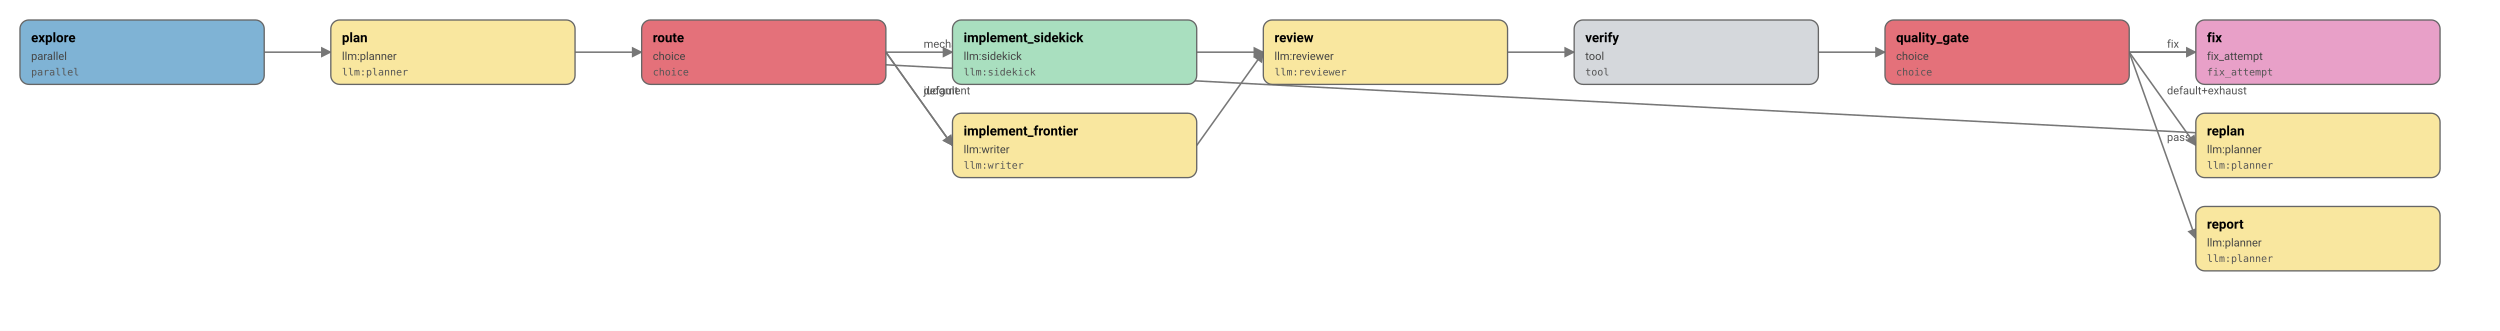
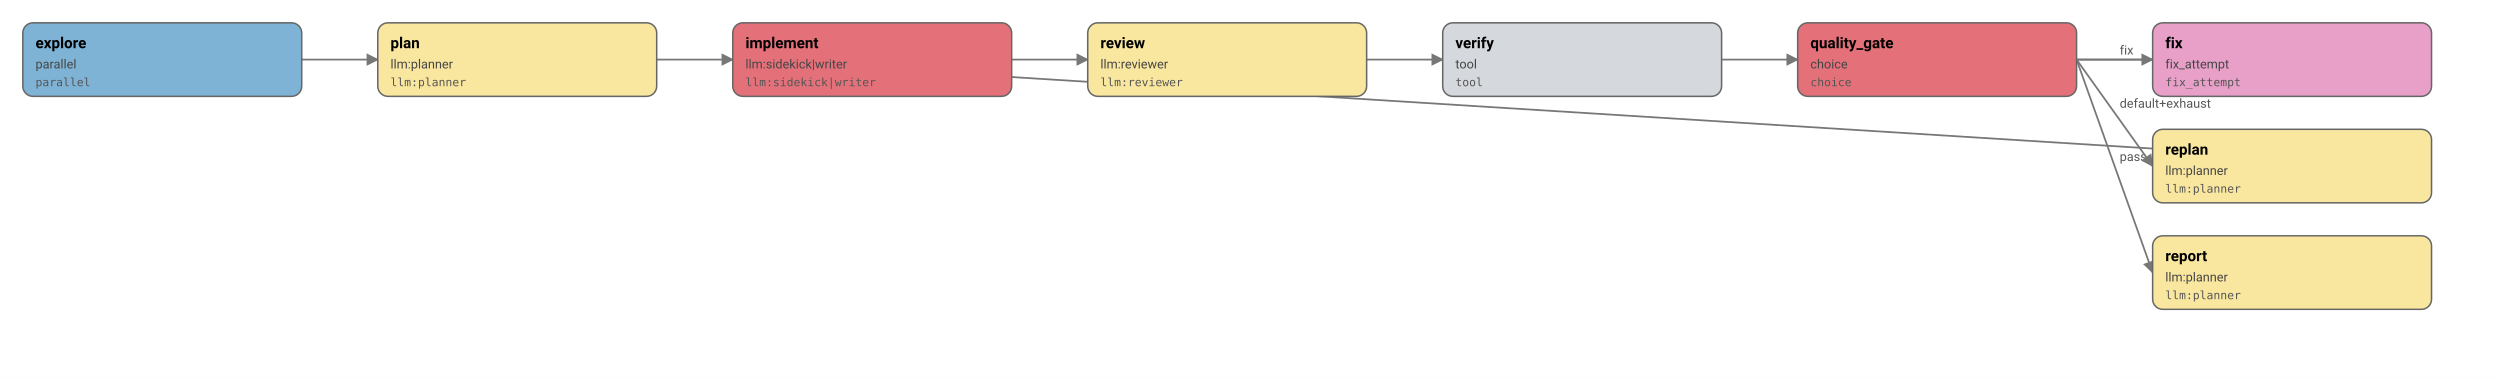
- <svg xmlns="http://www.w3.org/2000/svg" width="2252" height="298" viewBox="0 0 2252 298" font-family="-apple-system,Segoe UI,Roboto,Helvetica,Arial,sans-serif">
-   <rect x="0" y="0" width="2252" height="298" fill="#ffffff" />
+ <svg xmlns="http://www.w3.org/2000/svg" width="1972" height="298" viewBox="0 0 1972 298" font-family="-apple-system,Segoe UI,Roboto,Helvetica,Arial,sans-serif">
+   <rect x="0" y="0" width="1972" height="298" fill="#ffffff" />
  <line x1="238" y1="47" x2="298" y2="47" stroke="#777" stroke-width="1.4" marker-end="url(#arrow)" />
  <line x1="518" y1="47" x2="578" y2="47" stroke="#777" stroke-width="1.4" marker-end="url(#arrow)" />
  <line x1="798" y1="47" x2="858" y2="47" stroke="#777" stroke-width="1.4" marker-end="url(#arrow)" />
-   <text x="832" y="43" font-size="10" fill="#555">mechanical</text>
-   <line x1="798" y1="47" x2="858" y2="131" stroke="#777" stroke-width="1.4" marker-end="url(#arrow)" />
-   <text x="832" y="85" font-size="10" fill="#555">judgment</text>
-   <line x1="798" y1="47" x2="858" y2="131" stroke="#777" stroke-width="1.4" marker-end="url(#arrow)" />
-   <text x="832" y="85" font-size="10" fill="#555">default</text>
  <line x1="1078" y1="47" x2="1138" y2="47" stroke="#777" stroke-width="1.4" marker-end="url(#arrow)" />
-   <line x1="1078" y1="131" x2="1138" y2="47" stroke="#777" stroke-width="1.4" marker-end="url(#arrow)" />
  <line x1="1358" y1="47" x2="1418" y2="47" stroke="#777" stroke-width="1.4" marker-end="url(#arrow)" />
+   <line x1="1638" y1="47" x2="1698" y2="215" stroke="#777" stroke-width="1.4" marker-end="url(#arrow)" />
+   <text x="1672" y="127" font-size="10" fill="#555">pass</text>
  <line x1="1638" y1="47" x2="1698" y2="47" stroke="#777" stroke-width="1.4" marker-end="url(#arrow)" />
-   <line x1="1918" y1="47" x2="1978" y2="215" stroke="#777" stroke-width="1.4" marker-end="url(#arrow)" />
-   <text x="1952" y="127" font-size="10" fill="#555">pass</text>
-   <line x1="1918" y1="47" x2="1978" y2="47" stroke="#777" stroke-width="1.4" marker-end="url(#arrow)" />
-   <text x="1952" y="43" font-size="10" fill="#555">fix</text>
-   <line x1="1918" y1="47" x2="1978" y2="131" stroke="#777" stroke-width="1.4" marker-end="url(#arrow)" />
-   <text x="1952" y="85" font-size="10" fill="#555">default+exhaust</text>
-   <line x1="2198" y1="47" x2="1698" y2="47" stroke="#777" stroke-width="1.4" marker-end="url(#arrow)" />
-   <line x1="2198" y1="131" x2="578" y2="47" stroke="#777" stroke-width="1.4" marker-end="url(#arrow)" />
+   <text x="1672" y="43" font-size="10" fill="#555">fix</text>
+   <line x1="1638" y1="47" x2="1698" y2="131" stroke="#777" stroke-width="1.4" marker-end="url(#arrow)" />
+   <text x="1672" y="85" font-size="10" fill="#555">default+exhaust</text>
+   <line x1="1918" y1="47" x2="1418" y2="47" stroke="#777" stroke-width="1.4" marker-end="url(#arrow)" />
+   <line x1="1918" y1="131" x2="578" y2="47" stroke="#777" stroke-width="1.4" marker-end="url(#arrow)" />
  <defs>
    <marker id="arrow" viewBox="0 0 10 10" refX="9" refY="5" markerWidth="7" markerHeight="7" orient="auto-start-reverse">
      <path d="M0,0 L10,5 L0,10 z" fill="#777" />
    </marker>
  </defs>
  <rect x="18" y="18" width="220" height="58" rx="8" fill="#7fb3d5" stroke="#666" stroke-width="1.2" />
  <text x="28" y="38" font-size="12" font-weight="bold" fill="#000">explore</text>
  <text x="28" y="54" font-size="10" fill="#444">parallel</text>
  <text x="28" y="68" font-size="9" fill="#555" font-family="monospace">parallel</text>
  <rect x="298" y="18" width="220" height="58" rx="8" fill="#f9e79f" stroke="#666" stroke-width="1.2" />
  <text x="308" y="38" font-size="12" font-weight="bold" fill="#000">plan</text>
  <text x="308" y="54" font-size="10" fill="#444">llm:planner</text>
  <text x="308" y="68" font-size="9" fill="#555" font-family="monospace">llm:planner</text>
  <rect x="578" y="18" width="220" height="58" rx="8" fill="#e4717a" stroke="#666" stroke-width="1.2" />
-   <text x="588" y="38" font-size="12" font-weight="bold" fill="#000">route</text>
-   <text x="588" y="54" font-size="10" fill="#444">choice</text>
-   <text x="588" y="68" font-size="9" fill="#555" font-family="monospace">choice</text>
-   <rect x="858" y="18" width="220" height="58" rx="8" fill="#a9dfbf" stroke="#666" stroke-width="1.2" />
-   <text x="868" y="38" font-size="12" font-weight="bold" fill="#000">implement_sidekick</text>
-   <text x="868" y="54" font-size="10" fill="#444">llm:sidekick</text>
-   <text x="868" y="68" font-size="9" fill="#555" font-family="monospace">llm:sidekick</text>
-   <rect x="858" y="102" width="220" height="58" rx="8" fill="#f9e79f" stroke="#666" stroke-width="1.2" />
-   <text x="868" y="122" font-size="12" font-weight="bold" fill="#000">implement_frontier</text>
-   <text x="868" y="138" font-size="10" fill="#444">llm:writer</text>
-   <text x="868" y="152" font-size="9" fill="#555" font-family="monospace">llm:writer</text>
-   <rect x="1138" y="18" width="220" height="58" rx="8" fill="#f9e79f" stroke="#666" stroke-width="1.2" />
-   <text x="1148" y="38" font-size="12" font-weight="bold" fill="#000">review</text>
-   <text x="1148" y="54" font-size="10" fill="#444">llm:reviewer</text>
-   <text x="1148" y="68" font-size="9" fill="#555" font-family="monospace">llm:reviewer</text>
-   <rect x="1418" y="18" width="220" height="58" rx="8" fill="#d5d8dc" stroke="#666" stroke-width="1.2" />
-   <text x="1428" y="38" font-size="12" font-weight="bold" fill="#000">verify</text>
-   <text x="1428" y="54" font-size="10" fill="#444">tool</text>
-   <text x="1428" y="68" font-size="9" fill="#555" font-family="monospace">tool</text>
-   <rect x="1698" y="18" width="220" height="58" rx="8" fill="#e4717a" stroke="#666" stroke-width="1.2" />
-   <text x="1708" y="38" font-size="12" font-weight="bold" fill="#000">quality_gate</text>
-   <text x="1708" y="54" font-size="10" fill="#444">choice</text>
-   <text x="1708" y="68" font-size="9" fill="#555" font-family="monospace">choice</text>
-   <rect x="1978" y="18" width="220" height="58" rx="8" fill="#e8a0c8" stroke="#666" stroke-width="1.2" />
-   <text x="1988" y="38" font-size="12" font-weight="bold" fill="#000">fix</text>
-   <text x="1988" y="54" font-size="10" fill="#444">fix_attempt</text>
-   <text x="1988" y="68" font-size="9" fill="#555" font-family="monospace">fix_attempt</text>
-   <rect x="1978" y="102" width="220" height="58" rx="8" fill="#f9e79f" stroke="#666" stroke-width="1.2" />
-   <text x="1988" y="122" font-size="12" font-weight="bold" fill="#000">replan</text>
-   <text x="1988" y="138" font-size="10" fill="#444">llm:planner</text>
-   <text x="1988" y="152" font-size="9" fill="#555" font-family="monospace">llm:planner</text>
-   <rect x="1978" y="186" width="220" height="58" rx="8" fill="#f9e79f" stroke="#666" stroke-width="1.2" />
-   <text x="1988" y="206" font-size="12" font-weight="bold" fill="#000">report</text>
-   <text x="1988" y="222" font-size="10" fill="#444">llm:planner</text>
-   <text x="1988" y="236" font-size="9" fill="#555" font-family="monospace">llm:planner</text>
+   <text x="588" y="38" font-size="12" font-weight="bold" fill="#000">implement</text>
+   <text x="588" y="54" font-size="10" fill="#444">llm:sidekick|writer</text>
+   <text x="588" y="68" font-size="9" fill="#555" font-family="monospace">llm:sidekick|writer</text>
+   <rect x="858" y="18" width="220" height="58" rx="8" fill="#f9e79f" stroke="#666" stroke-width="1.2" />
+   <text x="868" y="38" font-size="12" font-weight="bold" fill="#000">review</text>
+   <text x="868" y="54" font-size="10" fill="#444">llm:reviewer</text>
+   <text x="868" y="68" font-size="9" fill="#555" font-family="monospace">llm:reviewer</text>
+   <rect x="1138" y="18" width="220" height="58" rx="8" fill="#d5d8dc" stroke="#666" stroke-width="1.2" />
+   <text x="1148" y="38" font-size="12" font-weight="bold" fill="#000">verify</text>
+   <text x="1148" y="54" font-size="10" fill="#444">tool</text>
+   <text x="1148" y="68" font-size="9" fill="#555" font-family="monospace">tool</text>
+   <rect x="1418" y="18" width="220" height="58" rx="8" fill="#e4717a" stroke="#666" stroke-width="1.2" />
+   <text x="1428" y="38" font-size="12" font-weight="bold" fill="#000">quality_gate</text>
+   <text x="1428" y="54" font-size="10" fill="#444">choice</text>
+   <text x="1428" y="68" font-size="9" fill="#555" font-family="monospace">choice</text>
+   <rect x="1698" y="18" width="220" height="58" rx="8" fill="#e8a0c8" stroke="#666" stroke-width="1.2" />
+   <text x="1708" y="38" font-size="12" font-weight="bold" fill="#000">fix</text>
+   <text x="1708" y="54" font-size="10" fill="#444">fix_attempt</text>
+   <text x="1708" y="68" font-size="9" fill="#555" font-family="monospace">fix_attempt</text>
+   <rect x="1698" y="102" width="220" height="58" rx="8" fill="#f9e79f" stroke="#666" stroke-width="1.2" />
+   <text x="1708" y="122" font-size="12" font-weight="bold" fill="#000">replan</text>
+   <text x="1708" y="138" font-size="10" fill="#444">llm:planner</text>
+   <text x="1708" y="152" font-size="9" fill="#555" font-family="monospace">llm:planner</text>
+   <rect x="1698" y="186" width="220" height="58" rx="8" fill="#f9e79f" stroke="#666" stroke-width="1.2" />
+   <text x="1708" y="206" font-size="12" font-weight="bold" fill="#000">report</text>
+   <text x="1708" y="222" font-size="10" fill="#444">llm:planner</text>
+   <text x="1708" y="236" font-size="9" fill="#555" font-family="monospace">llm:planner</text>
</svg>
